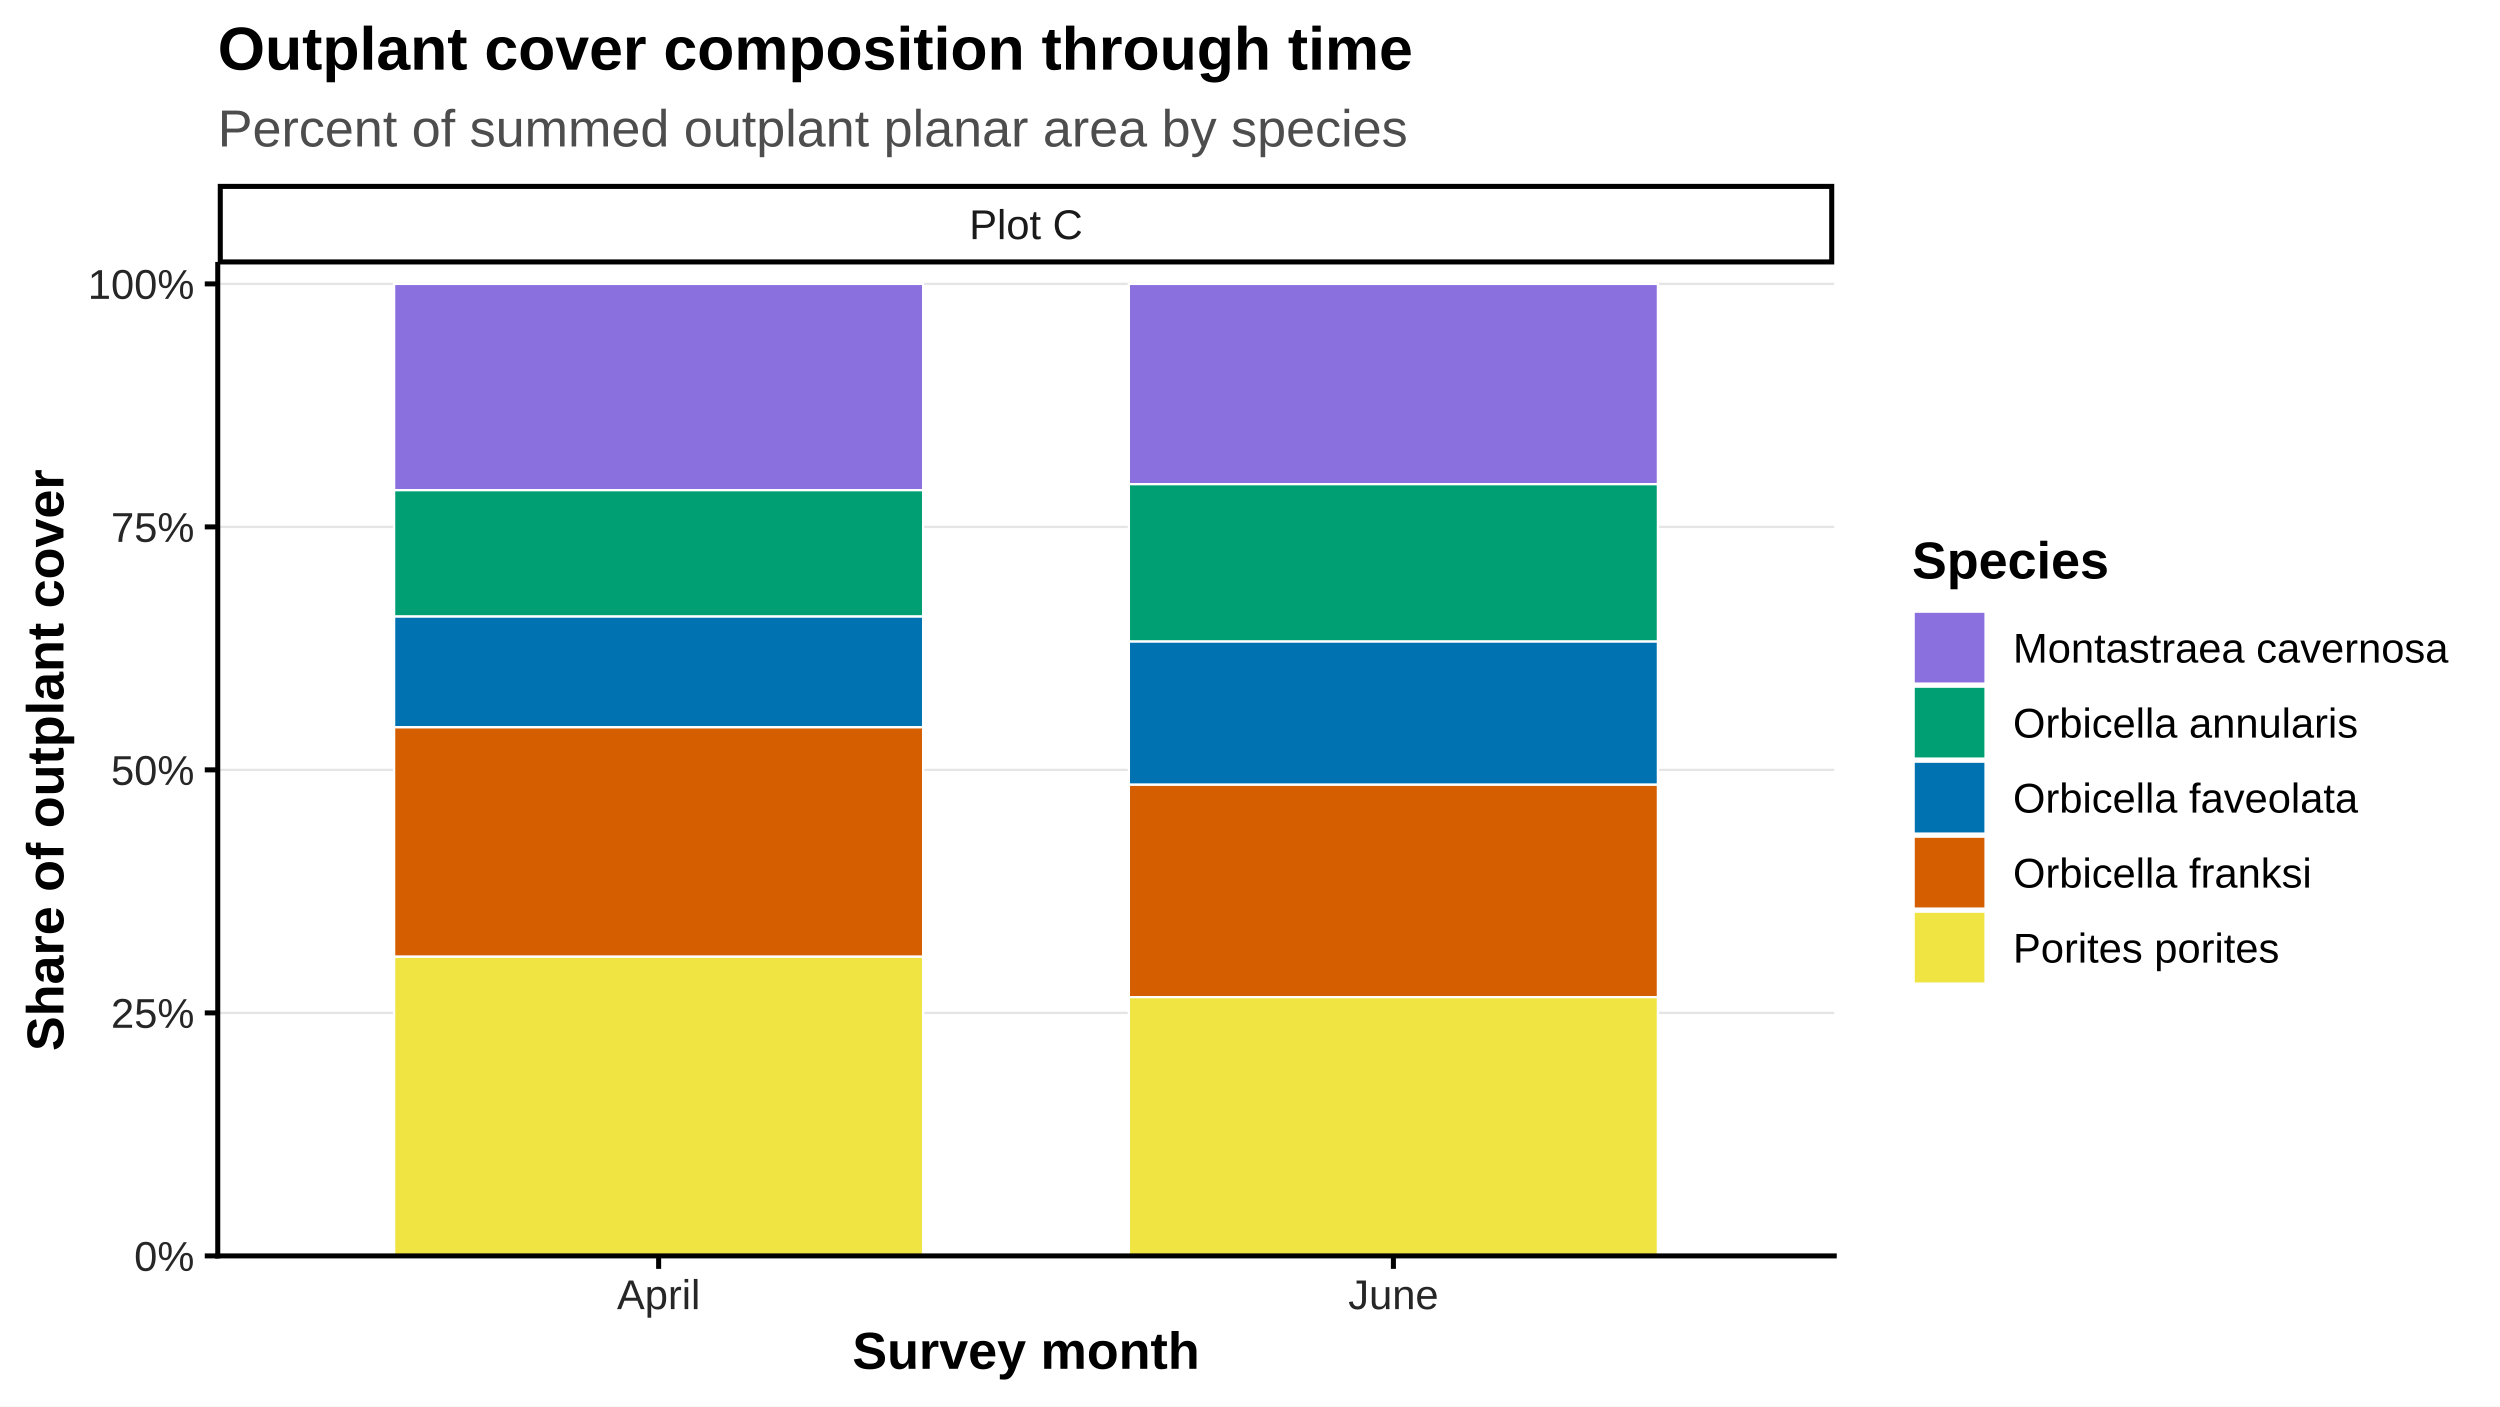
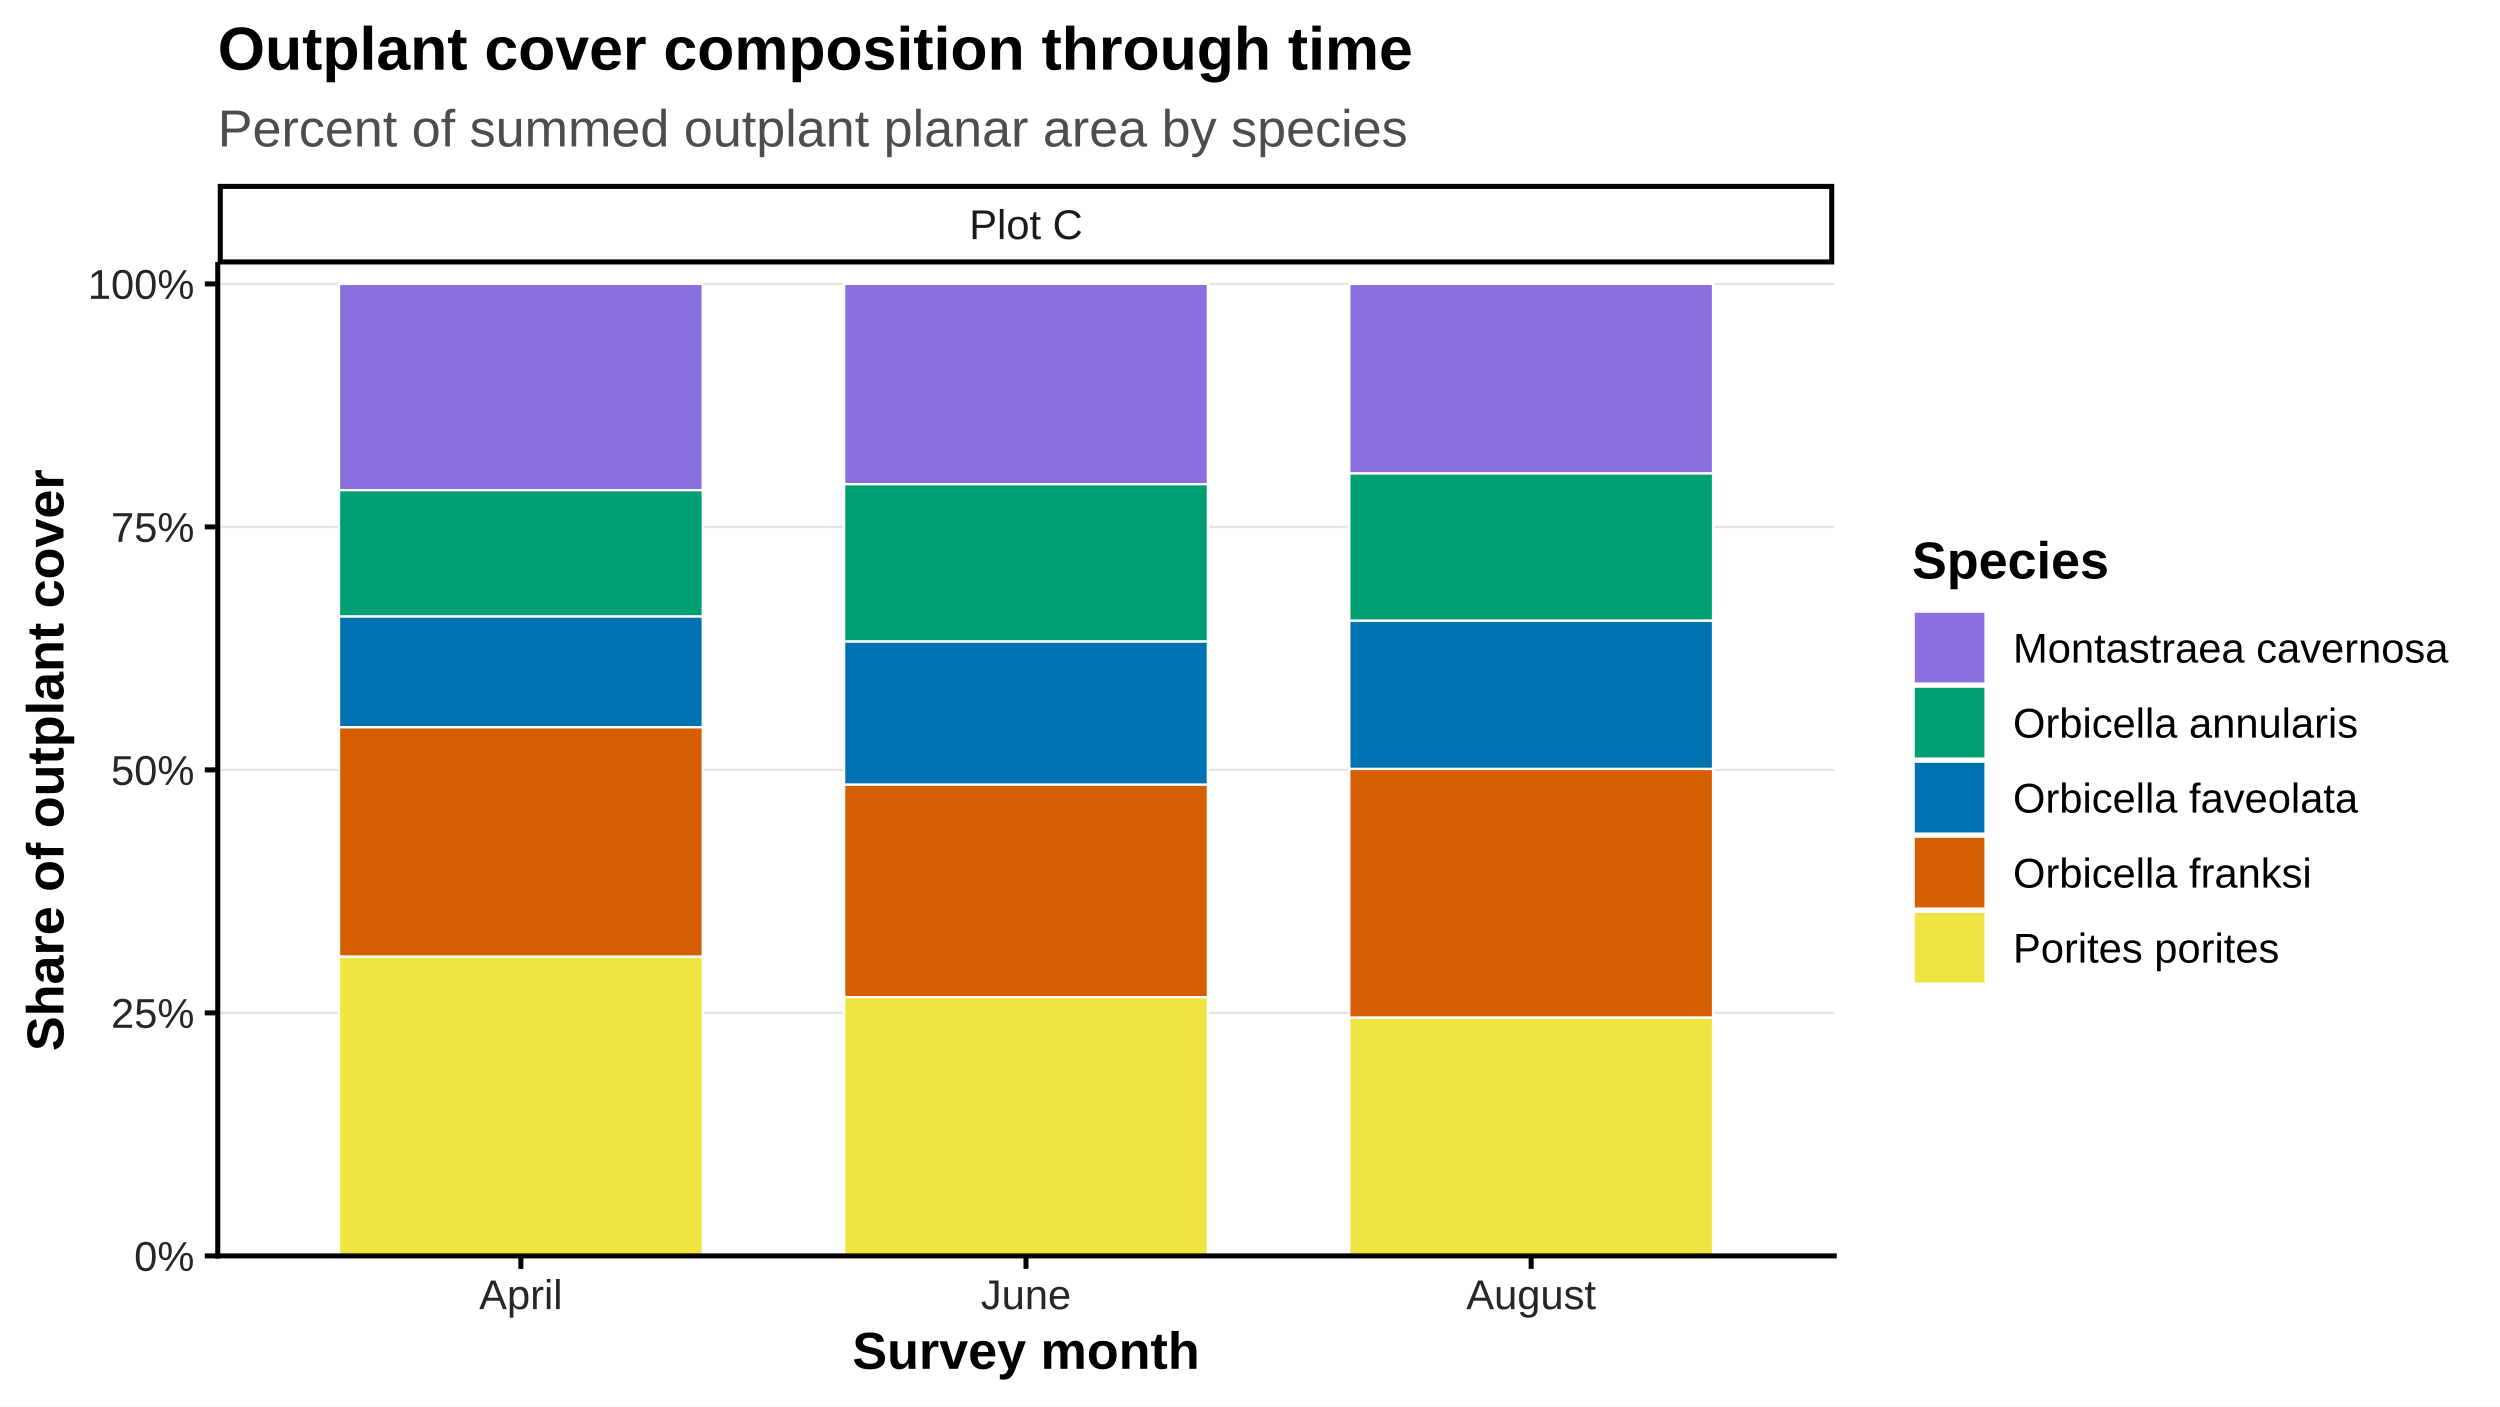
<svg xmlns="http://www.w3.org/2000/svg" class="svglite" width="576.00pt" height="324.00pt" viewBox="0 0 576.00 324.00">
  <defs>
    <style type="text/css">
    .svglite line, .svglite polyline, .svglite polygon, .svglite path, .svglite rect, .svglite circle {
      fill: none;
      stroke: #000000;
      stroke-linecap: round;
      stroke-linejoin: round;
      stroke-miterlimit: 10.00;
    }
    .svglite text {
      white-space: pre;
    }
  </style>
  </defs>
  <rect width="100%" height="100%" style="stroke: none; fill: #FFFFFF;" />
  <defs>
    <clipPath id="cpMC4wMHw1NzYuMDB8MC4wMHwzMjQuMDA=">
      <rect x="0.00" y="0.00" width="576.00" height="324.00" />
    </clipPath>
  </defs>
  <g clip-path="url(#cpMC4wMHw1NzYuMDB8MC4wMHwzMjQuMDA=)">
    <rect x="0.00" y="0.00" width="576.00" height="324.00" style="stroke-width: 1.16; stroke: #FFFFFF; fill: #FFFFFF;" />
  </g>
  <defs>
    <clipPath id="cpNTAuMTd8NDIyLjYxfDYwLjkzfDI4OS4zNg==">
      <rect x="50.17" y="60.93" width="372.44" height="228.42" />
    </clipPath>
  </defs>
  <g clip-path="url(#cpNTAuMTd8NDIyLjYxfDYwLjkzfDI4OS4zNg==)">
    <rect x="50.17" y="60.93" width="372.44" height="228.42" style="stroke-width: 1.16; stroke: none; fill: #FFFFFF;" />
    <polyline points="50.17,289.36 422.61,289.36 " style="stroke-width: 0.53; stroke: #E5E5E5; stroke-linecap: butt;" />
    <polyline points="50.17,233.37 422.61,233.37 " style="stroke-width: 0.53; stroke: #E5E5E5; stroke-linecap: butt;" />
    <polyline points="50.17,177.38 422.61,177.38 " style="stroke-width: 0.53; stroke: #E5E5E5; stroke-linecap: butt;" />
    <polyline points="50.17,121.40 422.61,121.40 " style="stroke-width: 0.53; stroke: #E5E5E5; stroke-linecap: butt;" />
    <polyline points="50.17,65.41 422.61,65.41 " style="stroke-width: 0.53; stroke: #E5E5E5; stroke-linecap: butt;" />
-     <rect x="90.80" y="65.41" width="121.89" height="47.53" style="stroke-width: 0.53; stroke: #FFFFFF; stroke-linecap: butt; stroke-linejoin: miter; fill: #8A6FDF;" />
-     <rect x="90.80" y="112.94" width="121.89" height="29.12" style="stroke-width: 0.53; stroke: #FFFFFF; stroke-linecap: butt; stroke-linejoin: miter; fill: #009E73;" />
-     <rect x="90.80" y="142.06" width="121.89" height="25.51" style="stroke-width: 0.53; stroke: #FFFFFF; stroke-linecap: butt; stroke-linejoin: miter; fill: #0072B2;" />
-     <rect x="90.80" y="167.57" width="121.89" height="52.87" style="stroke-width: 0.53; stroke: #FFFFFF; stroke-linecap: butt; stroke-linejoin: miter; fill: #D55E00;" />
-     <rect x="90.80" y="220.44" width="121.89" height="68.90" style="stroke-width: 0.53; stroke: #FFFFFF; stroke-linecap: butt; stroke-linejoin: miter; fill: #F0E442;" />
-     <rect x="90.80" y="289.34" width="121.89" height="0.014" style="stroke-width: 0.53; stroke: #FFFFFF; stroke-linecap: butt; stroke-linejoin: miter; fill: #7F7F7F;" />
-     <rect x="260.09" y="65.41" width="121.89" height="46.15" style="stroke-width: 0.53; stroke: #FFFFFF; stroke-linecap: butt; stroke-linejoin: miter; fill: #8A6FDF;" />
-     <rect x="260.09" y="111.56" width="121.89" height="36.27" style="stroke-width: 0.53; stroke: #FFFFFF; stroke-linecap: butt; stroke-linejoin: miter; fill: #009E73;" />
-     <rect x="260.09" y="147.82" width="121.89" height="32.98" style="stroke-width: 0.53; stroke: #FFFFFF; stroke-linecap: butt; stroke-linejoin: miter; fill: #0072B2;" />
-     <rect x="260.09" y="180.81" width="121.89" height="48.94" style="stroke-width: 0.53; stroke: #FFFFFF; stroke-linecap: butt; stroke-linejoin: miter; fill: #D55E00;" />
-     <rect x="260.09" y="229.74" width="121.89" height="59.61" style="stroke-width: 0.53; stroke: #FFFFFF; stroke-linecap: butt; stroke-linejoin: miter; fill: #F0E442;" />
+     <rect x="78.11" y="65.41" width="83.80" height="47.53" style="stroke-width: 0.53; stroke: #FFFFFF; stroke-linecap: butt; stroke-linejoin: miter; fill: #8A6FDF;" />
+     <rect x="78.11" y="112.94" width="83.80" height="29.12" style="stroke-width: 0.53; stroke: #FFFFFF; stroke-linecap: butt; stroke-linejoin: miter; fill: #009E73;" />
+     <rect x="78.11" y="142.06" width="83.80" height="25.51" style="stroke-width: 0.53; stroke: #FFFFFF; stroke-linecap: butt; stroke-linejoin: miter; fill: #0072B2;" />
+     <rect x="78.11" y="167.57" width="83.80" height="52.87" style="stroke-width: 0.53; stroke: #FFFFFF; stroke-linecap: butt; stroke-linejoin: miter; fill: #D55E00;" />
+     <rect x="78.11" y="220.44" width="83.80" height="68.90" style="stroke-width: 0.53; stroke: #FFFFFF; stroke-linecap: butt; stroke-linejoin: miter; fill: #F0E442;" />
+     <rect x="78.11" y="289.34" width="83.80" height="0.014" style="stroke-width: 0.53; stroke: #FFFFFF; stroke-linecap: butt; stroke-linejoin: miter; fill: #7F7F7F;" />
+     <rect x="194.49" y="65.41" width="83.80" height="46.15" style="stroke-width: 0.53; stroke: #FFFFFF; stroke-linecap: butt; stroke-linejoin: miter; fill: #8A6FDF;" />
+     <rect x="194.49" y="111.56" width="83.80" height="36.27" style="stroke-width: 0.53; stroke: #FFFFFF; stroke-linecap: butt; stroke-linejoin: miter; fill: #009E73;" />
+     <rect x="194.49" y="147.82" width="83.80" height="32.98" style="stroke-width: 0.53; stroke: #FFFFFF; stroke-linecap: butt; stroke-linejoin: miter; fill: #0072B2;" />
+     <rect x="194.49" y="180.81" width="83.80" height="48.94" style="stroke-width: 0.53; stroke: #FFFFFF; stroke-linecap: butt; stroke-linejoin: miter; fill: #D55E00;" />
+     <rect x="194.49" y="229.74" width="83.80" height="59.61" style="stroke-width: 0.53; stroke: #FFFFFF; stroke-linecap: butt; stroke-linejoin: miter; fill: #F0E442;" />
+     <rect x="310.88" y="65.41" width="83.80" height="43.68" style="stroke-width: 0.53; stroke: #FFFFFF; stroke-linecap: butt; stroke-linejoin: miter; fill: #8A6FDF;" />
+     <rect x="310.88" y="109.09" width="83.80" height="33.94" style="stroke-width: 0.53; stroke: #FFFFFF; stroke-linecap: butt; stroke-linejoin: miter; fill: #009E73;" />
+     <rect x="310.88" y="143.03" width="83.80" height="34.14" style="stroke-width: 0.53; stroke: #FFFFFF; stroke-linecap: butt; stroke-linejoin: miter; fill: #0072B2;" />
+     <rect x="310.88" y="177.17" width="83.80" height="57.32" style="stroke-width: 0.53; stroke: #FFFFFF; stroke-linecap: butt; stroke-linejoin: miter; fill: #D55E00;" />
+     <rect x="310.88" y="234.49" width="83.80" height="54.86" style="stroke-width: 0.53; stroke: #FFFFFF; stroke-linecap: butt; stroke-linejoin: miter; fill: #F0E442;" />
  </g>
  <g clip-path="url(#cpMC4wMHw1NzYuMDB8MC4wMHwzMjQuMDA=)">
</g>
  <defs>
    <clipPath id="cpNTAuMTd8NDIyLjYxfDQyLjM2fDYwLjkz">
      <rect x="50.17" y="42.36" width="372.44" height="18.57" />
    </clipPath>
  </defs>
  <g clip-path="url(#cpNTAuMTd8NDIyLjYxfDQyLjM2fDYwLjkz)">
    <rect x="50.17" y="42.36" width="372.44" height="18.57" style="stroke-width: 2.33; fill: #FFFFFF;" />
    <text x="236.39" y="55.09" text-anchor="middle" style="font-size: 9.60px;fill: #1A1A1A; font-family: &quot;Arial&quot;;" textLength="26.12px" lengthAdjust="spacingAndGlyphs">Plot C</text>
  </g>
  <g clip-path="url(#cpMC4wMHw1NzYuMDB8MC4wMHwzMjQuMDA=)">
    <polyline points="50.17,289.36 422.61,289.36 " style="stroke-width: 1.16; stroke-linecap: square;" />
-     <polyline points="151.75,292.35 151.75,289.36 " style="stroke-width: 1.16; stroke-linecap: butt;" />
-     <polyline points="321.04,292.35 321.04,289.36 " style="stroke-width: 1.16; stroke-linecap: butt;" />
-     <text x="151.75" y="301.62" text-anchor="middle" style="font-size: 9.60px;fill: #262626; font-family: &quot;Arial&quot;;" textLength="19.20px" lengthAdjust="spacingAndGlyphs">April</text>
-     <text x="321.04" y="301.62" text-anchor="middle" style="font-size: 9.60px;fill: #262626; font-family: &quot;Arial&quot;;" textLength="20.80px" lengthAdjust="spacingAndGlyphs">June</text>
+     <polyline points="120.01,292.35 120.01,289.36 " style="stroke-width: 1.16; stroke-linecap: butt;" />
+     <polyline points="236.39,292.35 236.39,289.36 " style="stroke-width: 1.16; stroke-linecap: butt;" />
+     <polyline points="352.78,292.35 352.78,289.36 " style="stroke-width: 1.16; stroke-linecap: butt;" />
+     <text x="120.01" y="301.62" text-anchor="middle" style="font-size: 9.60px;fill: #262626; font-family: &quot;Arial&quot;;" textLength="19.20px" lengthAdjust="spacingAndGlyphs">April</text>
+     <text x="236.39" y="301.62" text-anchor="middle" style="font-size: 9.60px;fill: #262626; font-family: &quot;Arial&quot;;" textLength="20.80px" lengthAdjust="spacingAndGlyphs">June</text>
+     <text x="352.78" y="301.62" text-anchor="middle" style="font-size: 9.60px;fill: #262626; font-family: &quot;Arial&quot;;" textLength="29.87px" lengthAdjust="spacingAndGlyphs">August</text>
    <polyline points="50.17,289.36 50.17,60.93 " style="stroke-width: 1.16; stroke-linecap: square;" />
    <text x="44.79" y="292.80" text-anchor="end" style="font-size: 9.60px;fill: #262626; font-family: &quot;Arial&quot;;" textLength="13.87px" lengthAdjust="spacingAndGlyphs">0%</text>
    <text x="44.79" y="236.81" text-anchor="end" style="font-size: 9.60px;fill: #262626; font-family: &quot;Arial&quot;;" textLength="19.20px" lengthAdjust="spacingAndGlyphs">25%</text>
    <text x="44.79" y="180.83" text-anchor="end" style="font-size: 9.60px;fill: #262626; font-family: &quot;Arial&quot;;" textLength="19.20px" lengthAdjust="spacingAndGlyphs">50%</text>
    <text x="44.79" y="124.84" text-anchor="end" style="font-size: 9.60px;fill: #262626; font-family: &quot;Arial&quot;;" textLength="19.20px" lengthAdjust="spacingAndGlyphs">75%</text>
    <text x="44.79" y="68.85" text-anchor="end" style="font-size: 9.60px;fill: #262626; font-family: &quot;Arial&quot;;" textLength="24.54px" lengthAdjust="spacingAndGlyphs">100%</text>
    <polyline points="47.18,289.36 50.17,289.36 " style="stroke-width: 1.16; stroke-linecap: butt;" />
    <polyline points="47.18,233.37 50.17,233.37 " style="stroke-width: 1.16; stroke-linecap: butt;" />
    <polyline points="47.18,177.38 50.17,177.38 " style="stroke-width: 1.16; stroke-linecap: butt;" />
    <polyline points="47.18,121.40 50.17,121.40 " style="stroke-width: 1.16; stroke-linecap: butt;" />
    <polyline points="47.18,65.41 50.17,65.41 " style="stroke-width: 1.16; stroke-linecap: butt;" />
    <text x="236.39" y="315.37" text-anchor="middle" style="font-size: 12.00px; font-weight: bold; font-family: &quot;Arial&quot;;" textLength="80.02px" lengthAdjust="spacingAndGlyphs">Survey month</text>
    <text transform="translate(14.62,175.15) rotate(-90)" text-anchor="middle" style="font-size: 12.00px; font-weight: bold; font-family: &quot;Arial&quot;;" textLength="134.03px" lengthAdjust="spacingAndGlyphs">Share of outplant cover</text>
    <rect x="434.56" y="117.33" width="135.46" height="115.62" style="stroke-width: 1.16; stroke: none; fill: #FFFFFF;" />
    <text x="440.54" y="133.28" style="font-size: 12.00px; font-weight: bold; font-family: &quot;Arial&quot;;" textLength="45.37px" lengthAdjust="spacingAndGlyphs">Species</text>
    <rect x="440.54" y="140.58" width="17.28" height="17.28" style="stroke-width: 1.16; stroke: none; fill: #FFFFFF;" />
    <rect x="440.90" y="140.93" width="16.57" height="16.57" style="stroke-width: 0.53; stroke: #FFFFFF; stroke-linecap: butt; stroke-linejoin: miter; fill: #8A6FDF;" />
    <rect x="440.54" y="157.86" width="17.28" height="17.28" style="stroke-width: 1.16; stroke: none; fill: #FFFFFF;" />
    <rect x="440.90" y="158.21" width="16.57" height="16.57" style="stroke-width: 0.53; stroke: #FFFFFF; stroke-linecap: butt; stroke-linejoin: miter; fill: #009E73;" />
    <rect x="440.54" y="175.14" width="17.28" height="17.28" style="stroke-width: 1.16; stroke: none; fill: #FFFFFF;" />
    <rect x="440.90" y="175.49" width="16.57" height="16.57" style="stroke-width: 0.53; stroke: #FFFFFF; stroke-linecap: butt; stroke-linejoin: miter; fill: #0072B2;" />
    <rect x="440.54" y="192.42" width="17.28" height="17.28" style="stroke-width: 1.16; stroke: none; fill: #FFFFFF;" />
    <rect x="440.90" y="192.77" width="16.57" height="16.57" style="stroke-width: 0.53; stroke: #FFFFFF; stroke-linecap: butt; stroke-linejoin: miter; fill: #D55E00;" />
    <rect x="440.54" y="209.70" width="17.28" height="17.28" style="stroke-width: 1.16; stroke: none; fill: #FFFFFF;" />
    <rect x="440.90" y="210.05" width="16.57" height="16.57" style="stroke-width: 0.53; stroke: #FFFFFF; stroke-linecap: butt; stroke-linejoin: miter; fill: #F0E442;" />
    <text x="463.80" y="152.66" style="font-size: 9.60px; font-family: &quot;Arial&quot;;" textLength="100.25px" lengthAdjust="spacingAndGlyphs">Montastraea cavernosa</text>
    <text x="463.80" y="169.94" style="font-size: 9.60px; font-family: &quot;Arial&quot;;" textLength="79.44px" lengthAdjust="spacingAndGlyphs">Orbicella annularis</text>
    <text x="463.80" y="187.22" style="font-size: 9.60px; font-family: &quot;Arial&quot;;" textLength="79.44px" lengthAdjust="spacingAndGlyphs">Orbicella faveolata</text>
    <text x="463.80" y="204.50" style="font-size: 9.60px; font-family: &quot;Arial&quot;;" textLength="68.77px" lengthAdjust="spacingAndGlyphs">Orbicella franksi</text>
    <text x="463.80" y="221.78" style="font-size: 9.60px; font-family: &quot;Arial&quot;;" textLength="61.32px" lengthAdjust="spacingAndGlyphs">Porites porites</text>
    <text x="50.17" y="33.74" style="font-size: 12.00px;fill: #4D4D4D; font-family: &quot;Arial&quot;;" textLength="274.14px" lengthAdjust="spacingAndGlyphs">Percent of summed outplant planar area by species</text>
    <text x="50.17" y="16.05" style="font-size: 14.00px; font-weight: bold; font-family: &quot;Arial&quot;;" textLength="275.21px" lengthAdjust="spacingAndGlyphs">Outplant cover composition through time</text>
  </g>
</svg>
